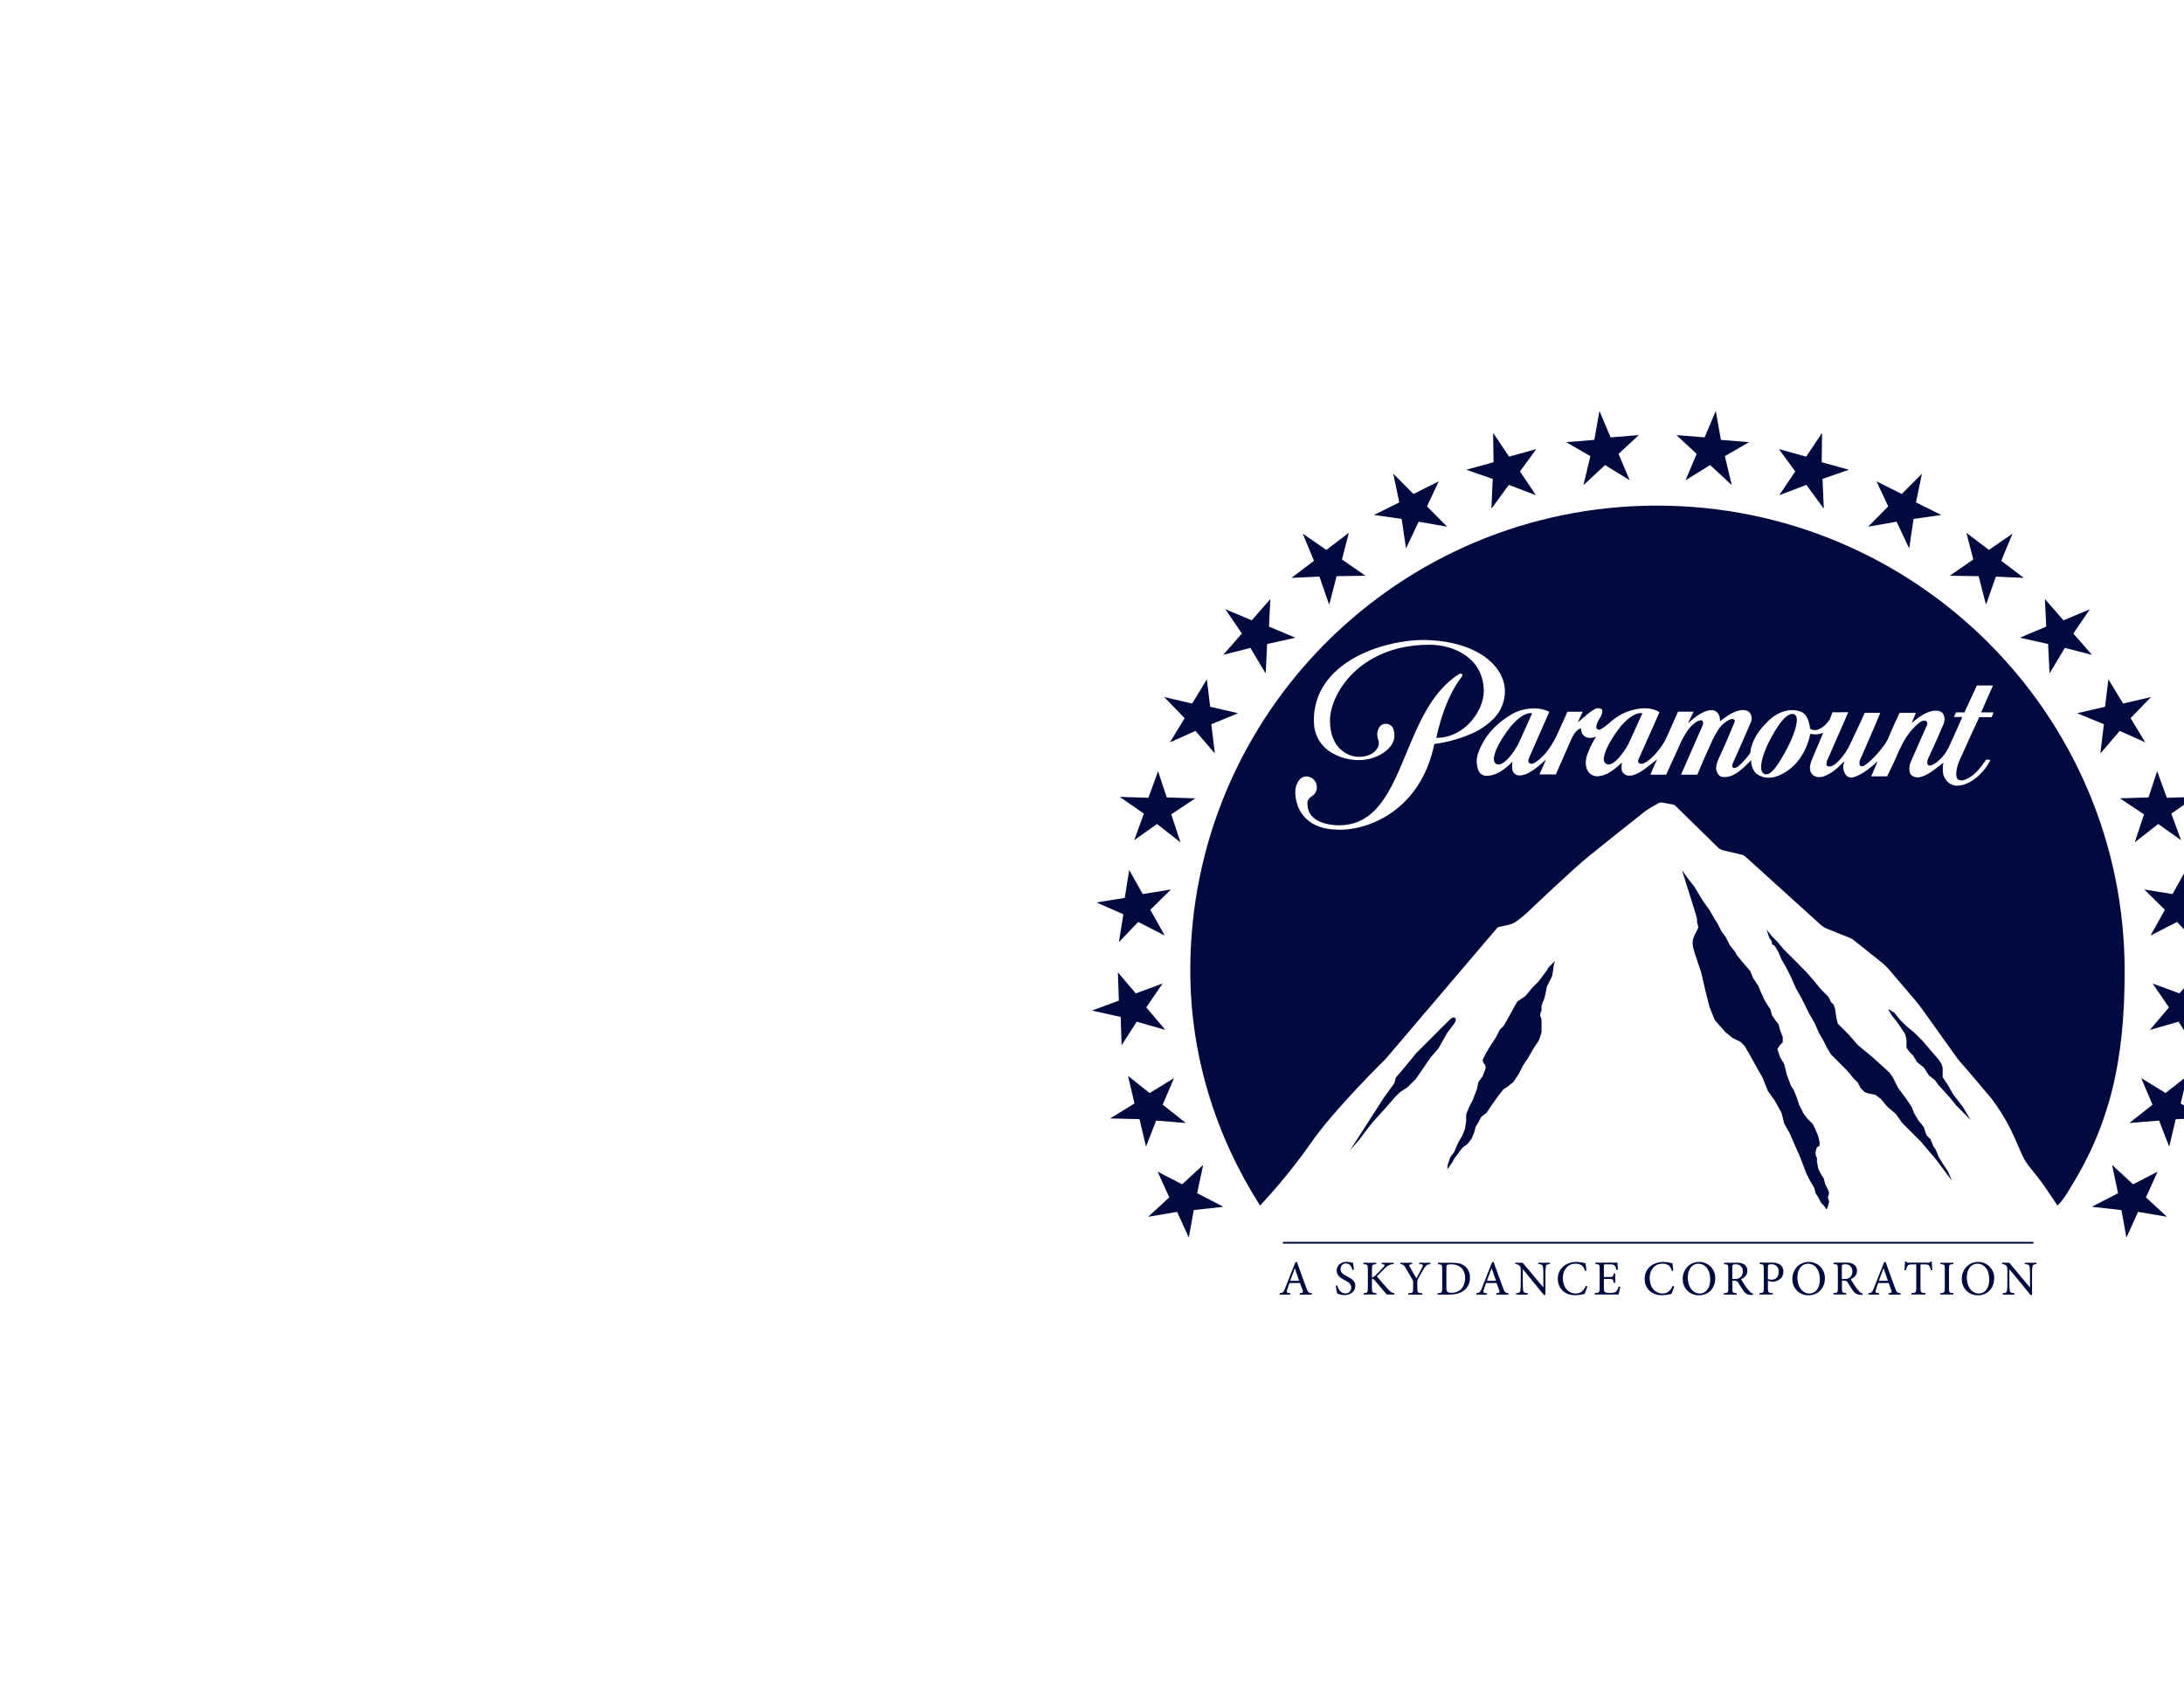
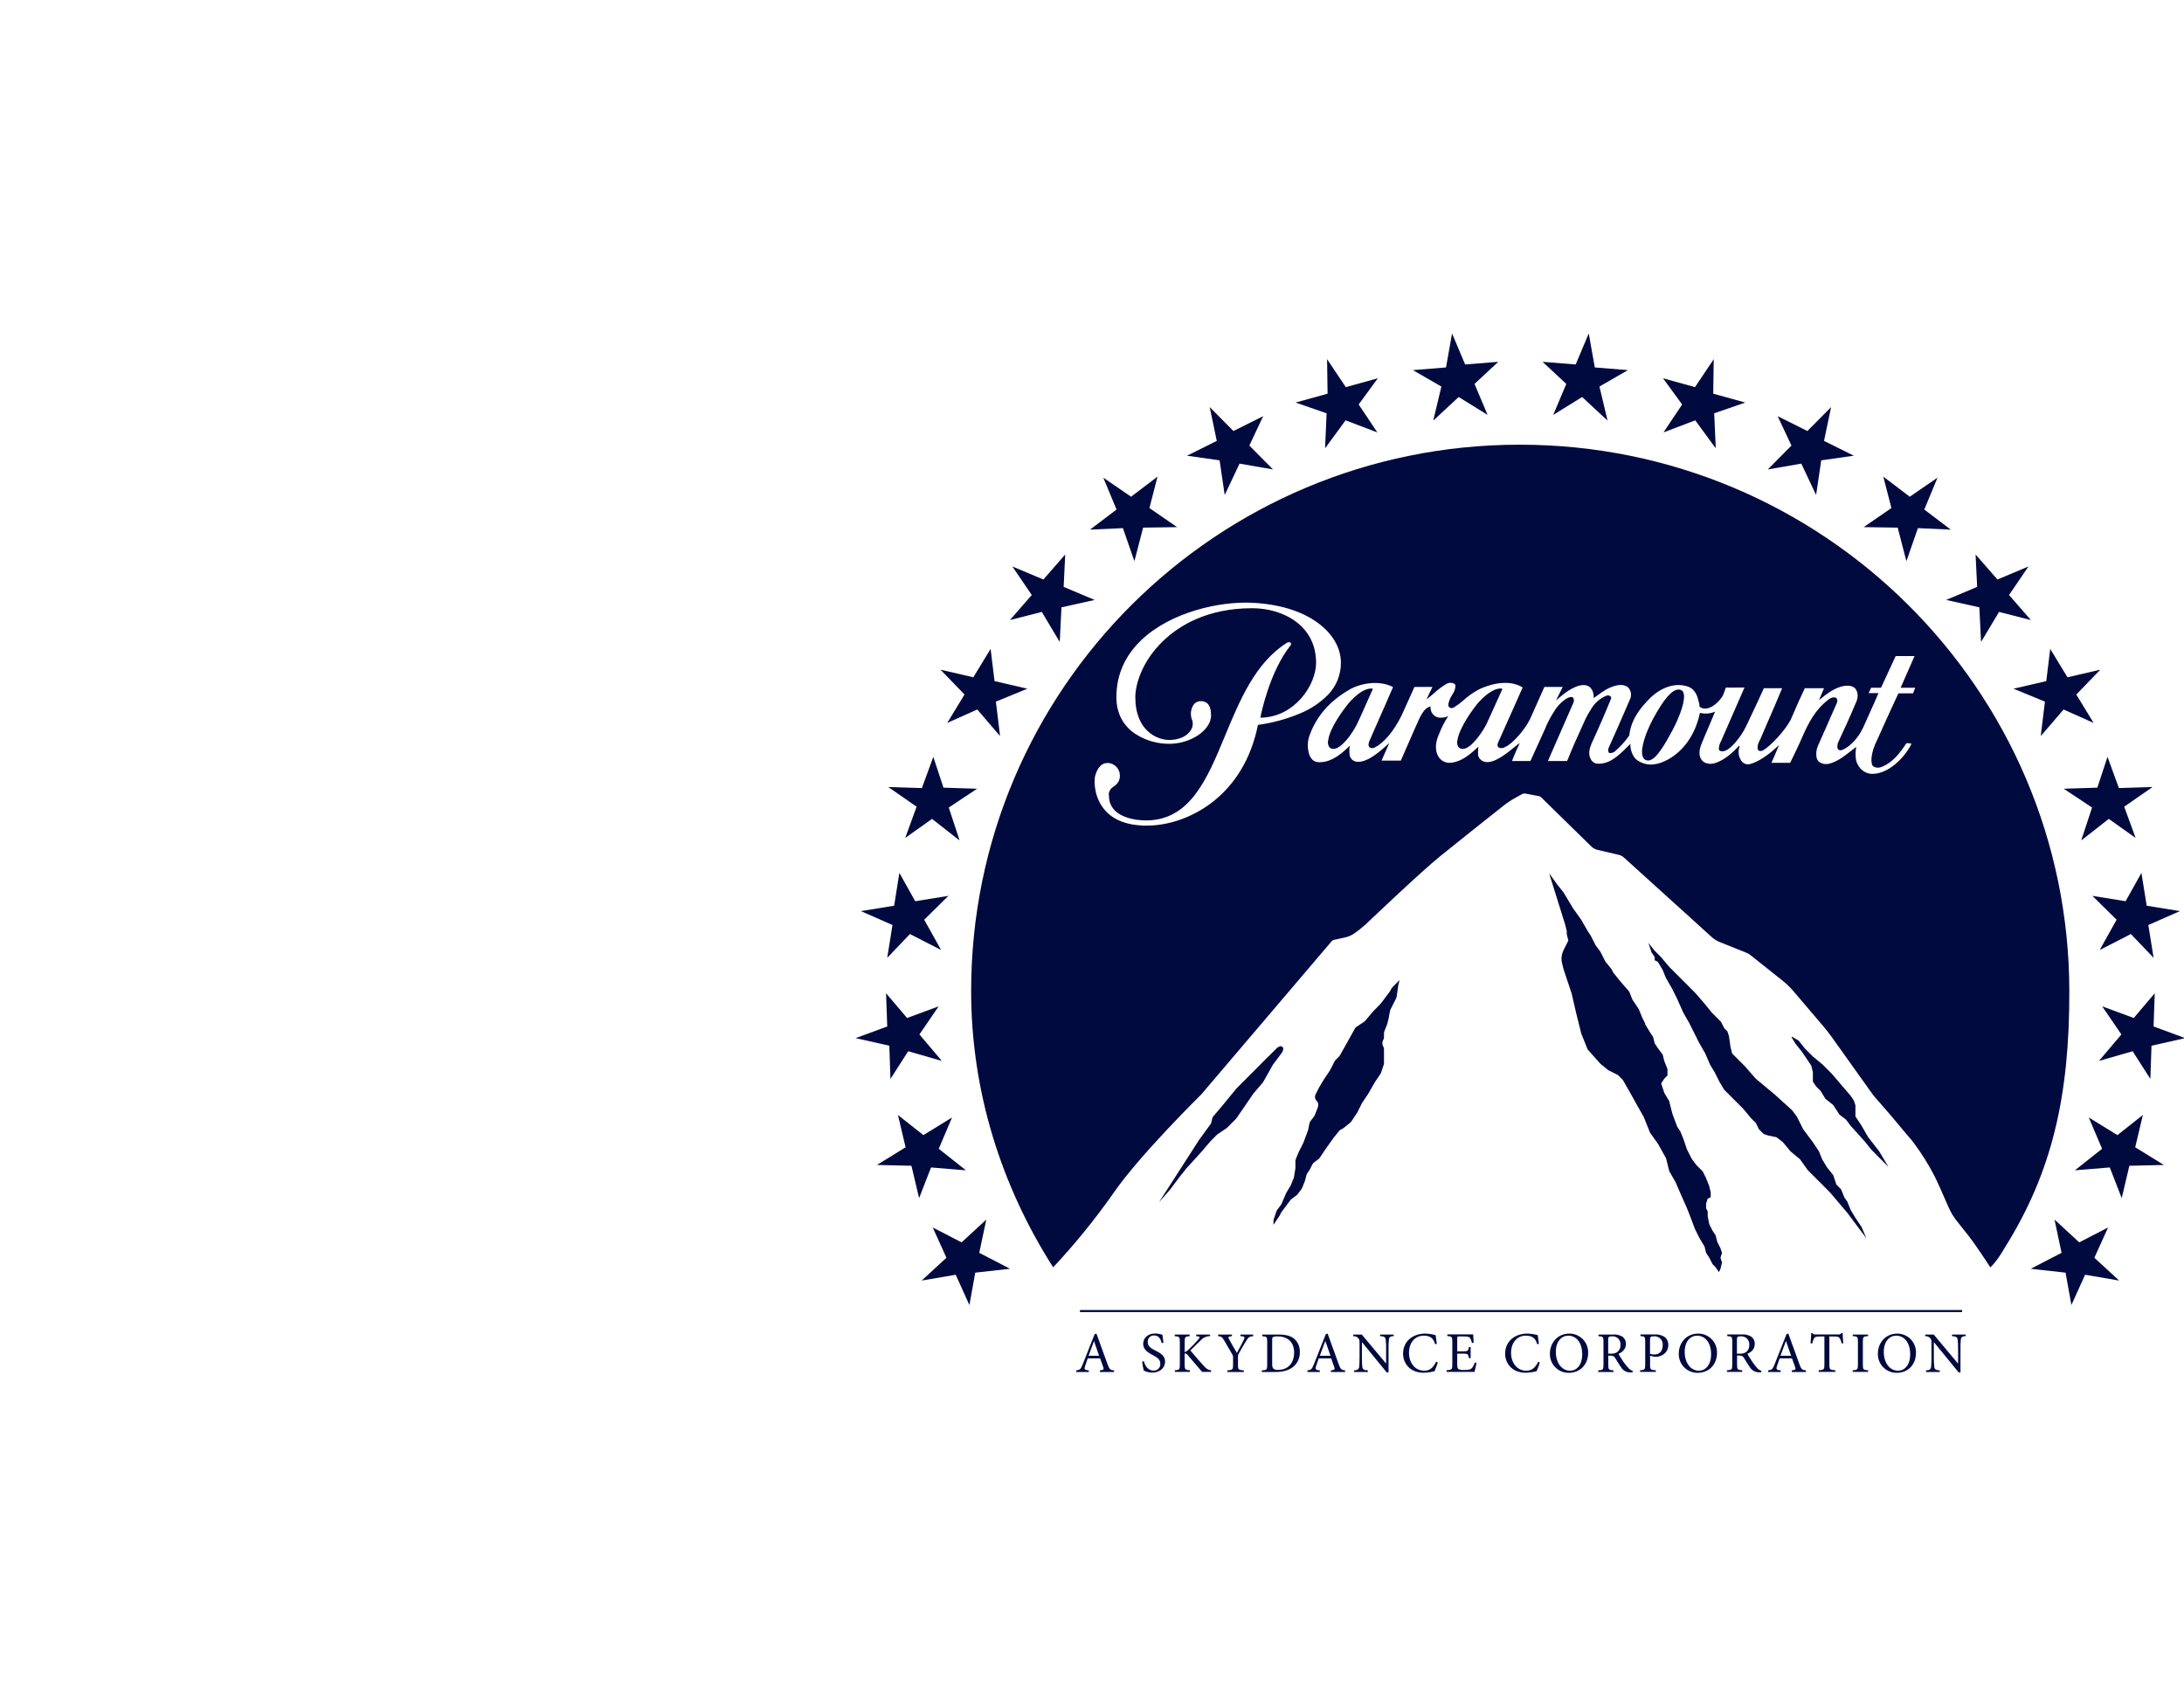
- <svg xmlns="http://www.w3.org/2000/svg" viewBox="-600 0 1200 485.88" width="357.771" height="279.508">
+ <svg xmlns="http://www.w3.org/2000/svg" viewBox="-400 0 1021 485.88" width="357.771" height="279.508">
  <defs>
    <style>.a{fill:#000a3f;}</style>
  </defs>
  <path class="a" d="M117.81,482c-1.74-4.69-3.55-9.81-5.23-14.44l-.84.24L106.12,482c-.94,2.37-1.32,2.53-3,2.77v.75H109v-.75c-2-.19-2.28-.46-1.68-2.16.35-1.13.76-2.26,1.19-3.47h5.78c.59,1.64,1.14,3.1,1.49,4.15s.11,1.26-1.6,1.48v.75h6.64v-.75C119,484.56,118.68,484.32,117.81,482Zm-8.92-4.07c.81-2.21,1.68-4.55,2.55-6.87h0l2.39,6.87Z" />
  <path class="a" d="M140,475.43c-2.14-1.11-3.44-2-3.44-4a2.83,2.83,0,0,1,3-3c2.36,0,3.06,1.86,3.55,3.58l.79-.16c-.22-1.7-.36-2.75-.46-3.72a11.43,11.43,0,0,0-3.42-.62c-3.5,0-5.59,2.21-5.59,4.8,0,3,2.74,4.39,4.48,5.3,2,1.08,3.52,2,3.52,4a3,3,0,0,1-3.25,3.23c-2.79,0-4-2.72-4.45-4.37l-.78.19a32,32,0,0,0,.73,4.18,9.48,9.48,0,0,0,1.33.56,9.33,9.33,0,0,0,2.65.41c3.61,0,6-2.26,6-5.09C144.73,477.77,142.16,476.5,140,475.43Z" />
  <path class="a" d="M162.87,482.78c-1.36-1.45-4.31-4.79-6.37-7.33,1.84-1.86,3.77-3.77,4.8-4.71a5.94,5.94,0,0,1,4.42-2V468h-6.51v.76l.6.08c1.24.13,1.24.4.46,1.37a61.37,61.37,0,0,1-4.56,4.77,4.72,4.72,0,0,1-1.89,1.24v-4.71c0-2.4.27-2.59,2.35-2.75V468h-7v.76c2.14.16,2.39.3,2.39,2.75V482c0,2.37-.25,2.56-2.31,2.72v.75h7.05v-.75c-2.22-.16-2.49-.35-2.49-2.72v-5.12c.46-.08.84,0,1.46.76,2.44,2.85,4.64,5.49,6.72,7.83h4.18v-.75C164.85,484.56,164.31,484.32,162.87,482.78Z" />
  <path class="a" d="M179.87,468.72c2.12.21,2.2.43,1.57,1.78-.76,1.64-2.22,4.28-3.22,6.06-1.17-2-2.5-4.23-3.64-6.39-.51-.89-.57-1.21,1.36-1.45V468h-6.48v.76c1.63.16,1.92.46,3,2.29,1.49,2.5,2.47,4.26,3.42,5.92a2.75,2.75,0,0,1,.56,1.59v3.59c0,2.29-.24,2.45-2.65,2.61v.75h7.67v-.75c-2.49-.16-2.71-.35-2.71-2.61v-3.67a3,3,0,0,1,.43-1.69c1.3-2.37,2.23-3.94,3.45-5.9,1.05-1.65,1.35-1.92,3.22-2.13V468h-6Z" />
  <path class="a" d="M197.71,468h-7.62v.79c2.09.16,2.31.27,2.31,2.58v10.8c0,2.29-.22,2.46-2.55,2.62v.72h6.42c3.34,0,6-.67,8.06-2.23a8.54,8.54,0,0,0,3.33-7.19,7.93,7.93,0,0,0-2.28-5.8C203.7,468.66,201.15,468,197.71,468Zm-.11,16.54c-2,0-2.87-.51-2.87-2.55V470.74c0-1.05.08-1.35.35-1.54a4.62,4.62,0,0,1,2.12-.32,8.46,8.46,0,0,1,4.6,1.1c2.17,1.27,3.2,3.67,3.2,6.44C205,480.73,202.67,484.5,197.6,484.5Z" />
  <path class="a" d="M225.88,482c-1.74-4.69-3.55-9.81-5.23-14.44l-.84.24L214.19,482c-.94,2.37-1.32,2.53-3,2.77v.75H217v-.75c-2-.19-2.28-.46-1.68-2.16.35-1.13.76-2.26,1.19-3.47h5.78c.59,1.64,1.14,3.1,1.49,4.15s.11,1.26-1.6,1.48v.75h6.64v-.75C227.1,484.56,226.75,484.32,225.88,482ZM217,477.93c.81-2.21,1.68-4.55,2.55-6.87h.05l2.39,6.87Z" />
  <path class="a" d="M245.16,468.72c1.87.11,2.52.46,2.65,1.67a37.46,37.46,0,0,1,.19,4.47v6.63h-.08L236.62,468h-4v.76a2.94,2.94,0,0,1,2.42,1c.48.64.54.75.54,2.72v5.92c0,2.48-.08,3.77-.16,4.61-.14,1.32-.82,1.67-2.39,1.75v.75h6.43v-.75c-1.85-.11-2.47-.43-2.61-1.81-.08-.78-.16-2.07-.16-4.55V471.6h.06l11.54,14.12h.84V474.86a36.18,36.18,0,0,1,.17-4.52c.11-1.19.76-1.54,2.27-1.62V468h-6.39Z" />
  <path class="a" d="M265.79,484.91c-4.12,0-7.1-3.45-7.1-8.49,0-4.09,2.41-7.89,6.94-7.89,2.93,0,4.55,1.16,5.26,4l.81-.18c-.16-1.46-.33-2.54-.54-4.07a21.17,21.17,0,0,0-4.8-.73c-6.05,0-10.44,3.74-10.44,9.4,0,4.28,3,8.92,9.71,8.92a22.92,22.92,0,0,0,5-.73,29.79,29.79,0,0,0,1.54-4.12l-.79-.3C270,483.43,268.56,484.91,265.79,484.91Z" />
  <path class="a" d="M288.13,483.64c-.6.7-1.35.92-3.42.92a6.22,6.22,0,0,1-2.82-.35c-.48-.35-.65-.92-.65-2.18v-5.1h2.58c2.36,0,2.55.17,2.9,2.11h.79v-5.18h-.79c-.35,1.81-.49,2-2.93,2h-2.55v-6.11c0-.81.06-.86.9-.86h2.06c1.95,0,2.68.19,3.06.75a6.7,6.7,0,0,1,.87,2.32l.79-.14c-.08-1.37-.22-3.2-.22-3.88H276.61v.76c2.11.19,2.33.27,2.33,2.69v10.72c0,2.19-.22,2.4-2.68,2.59v.75h13.06c.25-.83.79-3.36.95-4.25l-.81-.11A7.78,7.78,0,0,1,288.13,483.64Z" />
  <path class="a" d="M313.51,484.91c-4.12,0-7.11-3.45-7.11-8.49,0-4.09,2.42-7.89,6.94-7.89,2.93,0,4.56,1.16,5.26,4l.82-.18c-.16-1.46-.33-2.54-.54-4.07a21.28,21.28,0,0,0-4.8-.73c-6.05,0-10.44,3.74-10.44,9.4,0,4.28,2.95,8.92,9.7,8.92a22.81,22.81,0,0,0,5-.73,28.53,28.53,0,0,0,1.55-4.12l-.79-.3C317.74,483.43,316.27,484.91,313.51,484.91Z" />
  <path class="a" d="M333.68,467.56c-5.69,0-9.11,4.5-9.11,9.35a8.73,8.73,0,0,0,8.81,9c5,0,9.06-3.56,9.06-9.38A8.72,8.72,0,0,0,333.68,467.56Zm.27,17.35c-3.82,0-6.61-3.69-6.61-8.76s2.76-7.62,5.8-7.62c3.55,0,6.53,3,6.53,8.7C339.67,482.4,337,484.91,334,484.91Z" />
  <path class="a" d="M359.06,480.92c-.82-1.21-2-3-2.42-3.9,2-.87,3.45-2.29,3.45-4.61a4,4,0,0,0-1.79-3.53A7.72,7.72,0,0,0,354,468h-6.72v.76c2.11.19,2.33.27,2.33,2.56v10.83c0,2.29-.25,2.45-2.47,2.61v.75h7.13v-.75c-2.17-.16-2.41-.32-2.41-2.61v-4.29h.87c1.4,0,1.87.33,2.33,1.08.81,1.32,1.79,3,2.74,4.31a4.94,4.94,0,0,0,4.39,2.45c.32,0,.62,0,1,0l.1-.7a3.86,3.86,0,0,1-1.95-1.27A23,23,0,0,1,359.06,480.92Zm-3-4.74a4.48,4.48,0,0,1-2.95.75h-1.3v-6.62c0-.73.11-1.05.3-1.19a2.64,2.64,0,0,1,1.46-.27,3.66,3.66,0,0,1,4,4A3.86,3.86,0,0,1,356.07,476.18Z" />
  <path class="a" d="M378.14,469.1a7.53,7.53,0,0,0-4.55-1.14h-6.7v.76c2,.13,2.23.24,2.23,2.61v10.78c0,2.23-.22,2.45-2.39,2.61v.75h7.35v-.75c-2.44-.16-2.69-.3-2.69-2.59V477.9l2,.52c.3,0,.81,0,1.22,0,2.63-.35,5.29-2.05,5.29-5.53A4.46,4.46,0,0,0,378.14,469.1Zm-4.77,8.24a6.07,6.07,0,0,1-2-.32v-6.6c0-.76.08-1.08.3-1.27a2.55,2.55,0,0,1,1.52-.32A3.79,3.79,0,0,1,377.3,473C377.3,476.4,375.13,477.34,373.37,477.34Z" />
  <path class="a" d="M393.92,467.56c-5.69,0-9.11,4.5-9.11,9.35a8.74,8.74,0,0,0,8.81,9c5,0,9.06-3.56,9.06-9.38A8.72,8.72,0,0,0,393.92,467.56Zm.27,17.35c-3.82,0-6.61-3.69-6.61-8.76s2.76-7.62,5.8-7.62c3.55,0,6.54,3,6.54,8.7C399.92,482.4,397.2,484.91,394.19,484.91Z" />
  <path class="a" d="M419.3,480.92c-.81-1.21-1.95-3-2.41-3.9,2-.87,3.44-2.29,3.44-4.61a4,4,0,0,0-1.79-3.53,7.72,7.72,0,0,0-4.34-.92h-6.72v.76c2.11.19,2.33.27,2.33,2.56v10.83c0,2.29-.24,2.45-2.47,2.61v.75h7.13v-.75c-2.16-.16-2.41-.32-2.41-2.61v-4.29h.87c1.41,0,1.87.33,2.33,1.08.81,1.32,1.79,3,2.74,4.31a5,5,0,0,0,4.39,2.45c.33,0,.62,0,.95,0l.11-.7a3.82,3.82,0,0,1-1.95-1.27A23.85,23.85,0,0,1,419.3,480.92Zm-3-4.74a4.51,4.51,0,0,1-3,.75h-1.3v-6.62c0-.73.11-1.05.3-1.19a2.69,2.69,0,0,1,1.46-.27,3.67,3.67,0,0,1,4,4A3.86,3.86,0,0,1,416.32,476.18Z" />
  <path class="a" d="M441.26,482c-1.73-4.69-3.55-9.81-5.23-14.44l-.84.24L429.58,482c-.95,2.37-1.33,2.53-3,2.77v.75h5.88v-.75c-2-.19-2.27-.46-1.68-2.16.35-1.13.76-2.26,1.19-3.47h5.78c.6,1.64,1.14,3.1,1.49,4.15s.11,1.26-1.6,1.48v.75h6.64v-.75C442.48,484.56,442.13,484.32,441.26,482Zm-8.92-4.07c.81-2.21,1.68-4.55,2.55-6.87h.05l2.39,6.87Z" />
  <path class="a" d="M460.86,467.29a1.44,1.44,0,0,1-1.38.67H448.77c-.76,0-1.11,0-1.49-.67h-.54c-.06,1.48-.19,3.23-.33,4.85h.79a8.43,8.43,0,0,1,.87-2.4c.35-.62.89-.83,3.14-.83h1.68v13.25c0,2.13-.21,2.4-2.68,2.56v.75H458v-.75c-2.58-.16-2.79-.43-2.79-2.56V468.91h1.92c2,0,2.5.19,2.93.83a6.46,6.46,0,0,1,.87,2.4l.78-.08c-.13-1.56-.27-3.53-.27-4.77Z" />
  <path class="a" d="M466.12,468.72c2.23.16,2.44.32,2.44,2.61v10.78c0,2.29-.21,2.45-2.44,2.61v.75h7.19v-.75c-2.22-.16-2.44-.3-2.44-2.61V471.33c0-2.29.22-2.45,2.44-2.61V468h-7.19Z" />
  <path class="a" d="M487,467.56c-5.7,0-9.11,4.5-9.11,9.35a8.73,8.73,0,0,0,8.81,9c5,0,9-3.56,9-9.38A8.71,8.71,0,0,0,487,467.56Zm.27,17.35c-3.82,0-6.62-3.69-6.62-8.76s2.77-7.62,5.81-7.62c3.55,0,6.53,3,6.53,8.7C493,482.4,490.31,484.91,487.3,484.91Z" />
  <path class="a" d="M512.54,468v.76c1.87.11,2.52.46,2.66,1.67a39.89,39.89,0,0,1,.19,4.47v6.63h-.08L504,468h-4v.76a2.92,2.92,0,0,1,2.41,1c.49.64.54.75.54,2.72v5.92c0,2.48-.08,3.77-.16,4.61-.14,1.32-.81,1.67-2.39,1.75v.75h6.43v-.75c-1.84-.11-2.47-.43-2.6-1.81a44.46,44.46,0,0,1-.17-4.55V471.6h.06l11.55,14.12h.84V474.86a37,37,0,0,1,.16-4.52c.11-1.19.76-1.54,2.28-1.62V468Z" />
  <rect class="a" x="104.88" y="456.54" width="412.38" height="0.97" />
  <path class="a" d="M199.21,333.34a1.21,1.21,0,0,0-1.08,0l-.77.38a1.39,1.39,0,0,0-.31.23l-2.81,2.81-3,2.94-2.95,3-5.17,5.17L178,353l-.08.09-6.6,8.06-4.25,5a1.26,1.26,0,0,0-.26.5l-.61,2.45a1.33,1.33,0,0,1-.19.42l-5.75,7.9,0,.06L141.8,406.18l5.15-5.87.05-.07,4.41-5.88,2.92-3.65,0-.06,7.36-8.1,4.4-5.14.07-.06,2.84-2.84a.65.65,0,0,1,.18-.15l4.22-2.82a.9.9,0,0,0,.19-.15l4.27-4.27a2.09,2.09,0,0,0,.14-.17l8-11.67a.39.39,0,0,1,.08-.1l4.3-5a1.53,1.53,0,0,0,.14-.21L195,342a.6.6,0,0,1,.09-.15l4.25-5.68a1,1,0,0,0,.18-.34l.35-1A1.21,1.21,0,0,0,199.21,333.34Z" />
  <path class="a" d="M216,362c0,.05,0,.09-.05.13l-1.32,3.33a2.36,2.36,0,0,1-.33.58l-1.68,2.22a2.66,2.66,0,0,0-.46,1l-.58,2.93c0,.13-.07.26-.11.39l-2.09,5.59c0,.09-.07.17-.11.25l-2.11,4.2a1.54,1.54,0,0,0-.08.19L205.77,386a2.48,2.48,0,0,0-.18.93v3a2.73,2.73,0,0,1,0,.41l-.65,3.95a2.46,2.46,0,0,1-.15.53l-1.3,3.25a2,2,0,0,1-.18.36l-2,3.36a3,3,0,0,0-.16.31l-2,4.73a2.43,2.43,0,0,1-.3.52l-1.8,2.4a2.83,2.83,0,0,0-.37.71l-1.21,3.66a2.34,2.34,0,0,0-.13.79v1.8l1.47-2.21,1.39-2.08a1.82,1.82,0,0,0,.15-.27l.58-1.14a2.3,2.3,0,0,1,.23-.37l2.09-2.78,2-2.67a2.2,2.2,0,0,1,.5-.51l2.38-1.78a2.37,2.37,0,0,0,.5-.5l1.8-2.4a2.45,2.45,0,0,0,.32-.57l1.29-3.24a1.6,1.6,0,0,0,.1-.31l.6-2.38a2.66,2.66,0,0,1,.34-.77l1.15-1.73a1.74,1.74,0,0,0,.15-.26l1.15-2.29a2.65,2.65,0,0,1,.74-.89l2.14-1.59a2.61,2.61,0,0,0,.58-.62l2.71-4.08,3.66-5.11a.44.44,0,0,1,.08-.11l2.57-3.21a2.55,2.55,0,0,1,.84-.68l.74-.36a2.27,2.27,0,0,0,.46-.3l3.17-2.55a2.77,2.77,0,0,0,.52-.56l2.66-4a2.4,2.4,0,0,0,.16-.27l2.06-4.13a1.56,1.56,0,0,1,.16-.28l2.83-4.23.09-.15,2.86-5,.09-.15,2.72-4.07a2.31,2.31,0,0,0,.3-.61l1.24-3.72A2.66,2.66,0,0,0,247,341v-6.38a2.6,2.6,0,0,0-.26-1.13l-.21-.42a2.43,2.43,0,0,1-.27-1.12v-.29a2.47,2.47,0,0,1,.27-1.13l.21-.41A2.6,2.6,0,0,0,247,329v-1.87a2.48,2.48,0,0,1,.18-.93l1.24-3.11c0-.1.07-.2.1-.3l.69-2.72,0-.13.64-3.3a2.85,2.85,0,0,1,.22-.64l2.63-5.23a2.56,2.56,0,0,0,.24-.77l.66-4.64a2.38,2.38,0,0,1,0-.26l.71-2.82-3.41,3.4a2.6,2.6,0,0,0-.46.64l-.47.93a2.85,2.85,0,0,1-.23.37l-4.18,5.58a1.55,1.55,0,0,1-.24.27L241.86,317l-.16.17-3.38,4.07a2.45,2.45,0,0,1-.54.48l-3.61,2.41a2.47,2.47,0,0,0-.8.87L230,331.07l-3.54,6.34a2.46,2.46,0,0,1-.41.55l-1.68,1.69a2.51,2.51,0,0,0-.47.65l-2,3.93c0,.09-.1.18-.15.27l-2.87,4.3-2.17,3.61-.09.17L215,355.79a2.54,2.54,0,0,0,0,2.25,2.51,2.51,0,0,0,.47.65l.09.1a2.5,2.5,0,0,1,.6,2.56Z" />
  <path class="a" d="M369.14,322.67l-1.49-3h0l-1.5-3.74h0l-3-4.48v0l-1.48-3.72v0l-4.51-5.23-3-3.74h0l-.73-1.49h0l-3-3.75h0L348.16,289v0l-2.25-3v0l-2.26-4.49h0l-1.48-2.25h0l-3-5.23h0l-3.75-5.23h0l-2.24-3.76-2.25-3.73h0l-3-3.76h0l-3.46-4.85a.08.08,0,0,0-.14.07l7.35,23.53h0l.76,3v1.52l.74,3a.07.07,0,0,1,0,0l-2.24,4.48,0,.08a8.77,8.77,0,0,0-.68,6.08l.71,2.84h0l3.75,11.24h0l2.25,9.74,2.25,9h0l3,7.47a0,0,0,0,0,0,0l6,6.73h0l3.73,3h0l4.47,2.24,0,0,2.23,2.24,0,0,3,5.23,3.74,6.75,3,5.25h0l3,7.48h0l3.74,5.23h0l3.75,6.75h0l1.49,6s0,0,0,0l3,5.24h0l2.25,5.24,3,6.75,1.49,3.76,2.25,6h0l2.24,4.48h0l2.25,3.73v0l.74,3s0,0,0,0l1.49,2.23h0l1.5,3v0l1.47,1.48h0l1.51,2.25.74-1.49v0l.73-3a0,0,0,0,0,0,0l-.72-2.2a0,0,0,0,1,0-.05l.72-2.2a0,0,0,0,0,0,0l-.73-2.23h0l-.75-1.49-.75-1.5h0l-.75-3s0,0,0,0l-1.48-2.24h0l-1.5-3v0l-.74-3.74h0v-2.24s0,0,0,0l-.74-1.46v-2.26a0,0,0,0,1,0,0l.74-2.21s0,0,0,0l1.42-.72a.1.1,0,0,0,0-.07v-2.2l-.74-3h0l-1.49-3.73h0l-1.48-3,0,0-3-3h0l-2.22-3h0l-2.25-4.49h0l-1.5-4.49h0l-1.51-3.73v0l-1.49-2.24v0l-2.24-6h0l-1.51-6v0l-2.25-3.73v0l-.74-2.24-.74-2.21a.06.06,0,0,1,0-.07l1.46-2.21h0l1.48-1.48a.11.11,0,0,0,0-.06v-2.95a0,0,0,0,0,0,0l-1.49-3.73h0l-.74-3a0,0,0,0,0,0,0l-2.25-3h0l-1.49-2.24a0,0,0,0,0,0,0l-.74-3,0,0-1.48-2.24-2.25-3.75Z" />
  <polygon class="a" points="425.26 352.11 420.82 348.42 415.66 342.51 411.96 338.82 409.76 336.6 409.01 333.65 408.27 328.48 407.54 326.26 406.06 324.79 404.57 321.83 400.16 317.39 397.19 313.71 392.75 308.55 388.34 304.1 383.91 299.67 380.21 295.97 376.52 291.56 373.56 288.6 370.61 284.91 372.08 289.34 373.56 291.56 373.56 293.03 375.03 293.78 377.25 297.47 378.74 301.16 381.69 306.32 383.91 310.76 386.86 317.39 389.8 322.57 394.23 331.43 397.19 336.6 399.41 341.77 401.62 345.46 403.84 349.89 406.06 353.58 408.27 355.8 411.23 358.76 414.92 362.44 418.61 366.88 420.82 369.09 422.3 372.04 424.52 374.27 426.74 375 430.43 375.74 433.37 377.95 437.08 382.39 441.5 386.08 445.2 391.24 449.64 395.68 455.55 401.6 463.67 411.18 468.08 417.09 472.52 423 470.31 417.83 467.36 413.41 465.14 409.7 463.67 406.02 462.18 403.8 460.7 400.12 458.49 397.89 457.01 393.46 454.06 389.78 451.84 386.08 450.36 382.39 447.41 377.95 445.2 375 442.98 372.04 441.5 369.09 440.03 366.14 437.82 363.18 429.69 355.8 425.26 352.11" />
  <path class="a" d="M467.41,360.86l-.72-2.16a.08.08,0,0,0,0-.05l-1.46-2.18,0,0-4.42-5.16-4.42-5.17h0l-4.41-4.42h0L447.49,338h0l-3.68-3.68v0l-2.92-3.66-.05-.05-3-1.81a.2.2,0,0,0-.27.27l1.82,3v0l2.94,3.68h0l3,4.41,1.46,2.2a.14.14,0,0,1,0,.06l.72,2.91a.06.06,0,0,1,0,0v4.35a.17.17,0,0,0,0,.1L449,352l0,0,2.18,2.19,0,0,2.19,3.65.05,0,3.64,2.91,0,.05L460,365.3l.05,0,2.9,2.18,0,0,2.19,2.92v0l6.64,7.37h0l2.94,3.68h0l2.95,3,2.21,2.21,2.95,2.95-4.41-7.38v0l-5.16-6.62,0,0-2.94-5.15h0l-1.47-2.22-1.45-2.16a.19.19,0,0,1,0-.1v-5.09A.13.13,0,0,0,467.41,360.86Z" />
  <polygon class="a" points="585.51 417.95 572.03 424.91 560.47 414.26 563.76 429.81 550.28 436.78 549.42 437.27 565.63 439.07 568.36 454.21 574.77 440.05 590.68 442.77 579.1 432.1 585.51 417.95" />
  <polygon class="a" points="601.77 365.36 589.88 374.77 576.48 366.53 582.7 381.16 570.8 390.59 570.05 391.23 586.3 389.89 591.88 404.23 595.46 389.1 611.6 388.73 598.19 380.47 601.77 365.36" />
  <polygon class="a" points="581.32 340.07 596.99 335.56 605.28 348.51 605.81 332.98 621.55 329.43 606.78 323.98 607.32 308.46 597.51 320.02 582.75 314.58 591.73 327.71 581.92 339.29 581.32 340.07" />
  <polygon class="a" points="601.1 252.19 593.7 265.43 578.17 262.92 589.5 274.08 582.09 287.33 581.65 288.21 596.16 280.77 606.79 291.89 604.33 276.55 619.1 270.05 603.56 267.53 601.1 252.19" />
  <polygon class="a" points="564.77 212.84 578.02 221.63 573.27 236.05 573 237 585.83 226.94 598.38 235.84 593.04 221.24 606.31 212.04 590.57 212.53 585.24 197.94 580.49 212.34 564.77 212.84" />
  <polygon class="a" points="555.99 172.12 554.15 187.19 554.08 188.17 564.7 175.8 578.74 182.07 570.65 168.8 581.87 157.19 566.53 160.74 558.46 147.47 556.61 162.53 541.29 166.08 555.99 172.12" />
  <polygon class="a" points="509.81 124.58 525.33 128.04 526.07 143.2 526.16 144.18 534.53 130.18 549.43 133.99 539.21 122.28 548.29 108.93 533.78 115.03 523.57 103.33 524.3 118.48 509.81 124.58" />
  <polygon class="a" points="487.16 90.78 490.96 105.47 491.25 106.41 496.61 91.01 511.97 91.71 499.59 82.32 505.77 67.41 492.8 76.33 480.43 66.94 484.22 81.62 471.26 90.54 487.16 90.78" />
  <polygon class="a" points="442.09 60.85 448.56 74.58 449.02 75.45 451.41 59.32 466.64 57.15 452.72 50.23 456.02 34.43 444.94 45.61 431.04 38.68 437.49 52.41 426.42 63.58 442.09 60.85" />
  <polygon class="a" points="377.65 46.27 392.51 40.61 401.48 52.86 402.1 53.62 401.37 37.33 415.9 32.3 400.92 28.16 401.15 12.02 392.4 25.1 377.44 20.95 386.39 33.2 377.65 46.27" />
  <polygon class="a" points="326.12 38.08 339.64 29.71 350.76 40.05 351.51 40.68 347.72 24.82 361.04 17.14 345.55 15.89 342.73 0 336.61 14.5 321.13 13.26 332.23 23.59 326.12 38.08" />
  <polygon class="a" points="57.79 429.81 61.09 414.26 49.52 424.91 36.04 417.95 42.45 432.1 30.87 442.77 46.78 440.05 53.19 454.21 55.92 439.07 72.13 437.27 71.27 436.78 57.79 429.81" />
  <polygon class="a" points="51.5 391.23 50.76 390.59 38.86 381.16 45.07 366.53 31.68 374.77 19.78 365.36 23.36 380.47 9.96 388.73 26.09 389.1 29.67 404.23 35.25 389.89 51.5 391.23" />
  <polygon class="a" points="16.28 348.51 24.57 335.56 40.24 340.07 39.63 339.29 29.82 327.71 38.8 314.58 24.04 320.02 14.23 308.46 14.77 323.98 0 329.43 15.75 332.98 16.28 348.51" />
  <polygon class="a" points="14.77 291.89 25.39 280.77 39.9 288.21 39.46 287.33 32.05 274.08 43.38 262.92 27.86 265.43 20.45 252.19 18 267.53 2.46 270.05 17.23 276.55 14.77 291.89" />
  <polygon class="a" points="23.18 235.84 35.72 226.94 48.55 237 48.29 236.05 43.54 221.63 56.78 212.84 41.06 212.34 36.31 197.94 30.98 212.53 15.25 212.04 28.51 221.24 23.18 235.84" />
  <polygon class="a" points="42.82 182.07 56.86 175.8 67.48 188.17 67.4 187.19 65.56 172.12 80.27 166.08 64.94 162.53 63.1 147.47 55.02 160.74 39.68 157.19 50.9 168.8 42.82 182.07" />
  <polygon class="a" points="87.03 130.18 95.39 144.18 95.48 143.2 96.22 128.04 111.75 124.58 97.25 118.48 97.98 103.33 87.78 115.03 73.26 108.93 82.34 122.28 72.12 133.99 87.03 130.18" />
  <polygon class="a" points="124.95 91.01 130.3 106.41 130.59 105.47 134.39 90.78 150.29 90.54 137.34 81.62 141.13 66.94 128.76 76.33 115.78 67.41 121.97 82.32 109.58 91.71 124.95 91.01" />
  <polygon class="a" points="170.14 59.32 172.53 75.45 173 74.58 179.47 60.85 195.13 63.58 184.06 52.41 190.52 38.68 176.62 45.61 165.53 34.43 168.83 50.23 154.92 57.15 170.14 59.32" />
  <polygon class="a" points="220.18 37.33 219.46 53.62 220.07 52.86 229.04 40.61 243.9 46.27 235.16 33.2 244.12 20.95 229.15 25.1 220.4 12.02 220.63 28.16 205.65 32.3 220.18 37.33" />
  <path class="a" d="M385.85,166.69a3,3,0,0,0-1.14-.23c-3.08,0-7,4.56-12,13.86-3.23,6.07-6,13.8-4.79,17.37a2.64,2.64,0,0,0,1.35,1.67c3.8,2,8.6-6.34,12.72-14.09,3.37-6.37,6.23-14.21,5-17.34A2,2,0,0,0,385.85,166.69Z" />
  <path class="a" d="M302.27,166.16c-.12-.18-.41-.18-.69-.18-3.89,0-8.13,3.91-11,7.2-1.35,1.7-8.14,10.5-9.24,16.85a4,4,0,0,0,.49,3.33,2.53,2.53,0,0,0,2,.87c3.62,0,8.55-6.82,11-11.4v0c2.67-5.93,4.24-9.39,7.38-16.27A.38.38,0,0,0,302.27,166.16Z" />
  <path class="a" d="M241.68,166.14c-.1-.16-.33-.16-.49-.16-3.18,0-6.78,2.35-11,7.2-2.51,3.18-8.46,11.2-9.24,16.84a4,4,0,0,0,.5,3.39,2.34,2.34,0,0,0,1.84.82c3.44,0,8-5.71,11-11.38v0c1.47-3.09,2.5-5.42,3.7-8.12l.24-.55c.93-2.11,2-4.5,3.4-7.62A.4.4,0,0,0,241.68,166.14Z" />
  <path class="a" d="M310.47,52C168.83,52,54,166.31,54,307.38c0,47.14,14.18,91.31,38.35,129.21a320.86,320.86,0,0,0,28-34.46c12.25-17.89,41.27-46.42,41.27-46.42l60.92-71.58a1.83,1.83,0,0,1,1-.62l5.27-1.15a12.11,12.11,0,0,0,4.48-2,58.91,58.91,0,0,0,6-4.91c3.63-3.43,24.87-23.66,34-31.08,7.26-5.92,23.42-18.71,29.64-23.64a39.33,39.33,0,0,1,5.32-3.54l3.31-1.84a2.35,2.35,0,0,1,1.56-.24l6.33,1.18a2,2,0,0,1,1,.54l23.48,23a6.21,6.21,0,0,0,2.87,1.58l10,2.35a5.37,5.37,0,0,1,2.39,1.26l41.11,37.23a11.57,11.57,0,0,0,3.48,2.19l12.89,5.18a5.87,5.87,0,0,1,1.49.87l14.91,11.87A34.67,34.67,0,0,1,438,307l14.29,16.77c1.43,1.68,2.78,3.42,4.07,5.21l18.92,26.5a20.39,20.39,0,0,0,1.44,1.81c1.87,2.11,6.85,7.77,10.76,12.52,2.82,3.42,4.42,5.27,5.27,6.23a32.28,32.28,0,0,1,2.08,2.59,112.36,112.36,0,0,1,9.42,15.05c3.95,8,6.37,14.8,8.47,18.27s6.45,8.08,10.39,13.72,7.34,10.92,7.34,10.92,2.56-1.93,6.85-9.31l.09-.15c21.83-35,30.1-70.29,30-119.67C567.26,166.39,452.1,52,310.47,52ZM188.07,183c-3.06,15.38-10.57,28-21.72,36.44-8.92,6.77-19.92,10.64-30.23,10.64h-.44c-9.47-.08-16.32-3-20.36-8.8-4.22-6-3.8-13.19-3.31-14.58,1.12-3.91,3.06-5.9,5.76-5.9a5.86,5.86,0,0,1,5.77,5.94,5.47,5.47,0,0,1-2.62,4.83c-3.16,2-2.53,4.38-2.5,4.48v0c0,11,14.37,11.61,17.26,11.61,20.6,0,28.58-19.21,37-39.54,6.93-16.7,14.11-34,28.69-43.35.89-.62,1.65-.51,2-.14a1,1,0,0,1-.16,1.33c-9.68,12.25-13.67,31.81-14,33.66,15.91-.09,26.05-15.22,26.05-25.64,0-17.54-15.49-25.53-29.87-25.53-21.27,0-34.39,8.33-41.64,15.31-9.63,9.26-13,20-13,26.28,0,15.8,10.32,20,15.78,20,4.53,0,8.18-1.59,10-4.35a5.36,5.36,0,0,0,.83-4.83,7.68,7.68,0,0,1,.49-7.07,4,4,0,0,1,3.25-1.89h.09a4.44,4.44,0,0,1,3.33,1.15c1.1,1.1,1.65,3,1.65,5.53,0,6.82-9.47,13.26-19.5,13.26a29,29,0,0,1-16.17-4.8c-5.63-3.89-8.6-9.77-8.6-17,0-10.35,3.95-19.35,11.74-26.76,13.7-13,36.44-18.14,51.77-17.37,12.39.59,23,3.8,30.54,9.29,7,5.08,10.91,11.75,10.91,18.78a21.34,21.34,0,0,1-6.09,15,39.36,39.36,0,0,1-13.35,8.8A77.8,77.8,0,0,1,188.07,183Zm306.24-14.76h-6.85l0,.06c-3.51,7.48-6.43,14-9.52,20.88l0,0-1,2.18c-1.17,2.44-2.63,7.09-1.85,9.95a1.87,1.87,0,0,0,1,1.28,4.15,4.15,0,0,0,3.24.16c5.28-1.9,8.83-6.48,11.87-11.15l0,0v0l.07,0a4.56,4.56,0,0,1,2.17.19l.11.05,0,.11c-3.39,6.76-10.92,13.94-18.2,13.94H475a7.59,7.59,0,0,1-5.82-3.22,9.29,9.29,0,0,1-1.45-3,18.22,18.22,0,0,1,0-6.12l.05-.28-.23.17c-.8.59-1.58,1.21-2.38,1.84l-.06.05c-3.18,2.49-6.48,5.07-10.41,5.91-2.24.36-4.9-.5-5.43-2.81a9.2,9.2,0,0,1,.55-5.51c3.36-7.54,6.15-13.89,9.07-20.58a2.44,2.44,0,0,0-.11-1.47.81.81,0,0,0-.31-.42c-.68-.54-2.22-.43-3.48.56-6.39,4.79-9.55,11.12-12.24,17.2-1.86,4.33-4,8.7-5.83,12.46l0,.07h-8.78l.07-.17c1-2.25,2.41-5.54,3.48-8.19-4.7,4.57-9.66,7.87-13.38,8.87a3.76,3.76,0,0,1-4.48-1.85,7.12,7.12,0,0,1-.54-6.38v-.06a.16.16,0,0,0-.08-.17c-.08,0-.13,0-.3.09l0,0c-3.09,3.18-6.49,6.42-11,7.94-2.47.78-4.85.32-6.2-1.2-1.6-1.79-1.63-4.68-.1-8.13.3-.85,1-2.39,1.79-4.33l.37-.86c1.14-2.64,2.5-5.8,3.89-9.24l.12-.27-.27.11a10.65,10.65,0,0,1-6.56.51h-.06c-.21,0-.25.06-.25.23-2.21,10.31-8.11,18.4-16.2,22.21-4.92,2.35-9.29,2.25-13-.31-1.87-1.22-3.27-4.39-3.27-7.37v-.28l-.2.19c-.34.33-.69.68-1,1l-.1.09c-4.13,4.11-8.81,8.75-14.82,7.86a3.83,3.83,0,0,1-2.36-2c-1.37-2.47-.62-5,.4-7.45,3.08-6.63,5.86-13,9-20.69a1,1,0,0,0-.14-1.2,1.89,1.89,0,0,0-2.05-.31,14.71,14.71,0,0,0-6.85,5.86l-.36.59a38.82,38.82,0,0,0-2.42,4.27l-.25.55c-2.89,6.31-5.87,12.84-8.37,19.15l0,.07h-9l2.95-6.79c3.06-7,5.94-13.62,9-20.52.36-.81.22-2.14-.43-2.46-.84-.5-2.41.31-3.27.83a18.49,18.49,0,0,0-5.58,6.12,46.25,46.25,0,0,0-4.07,7.89l-6.78,14.93h-8.62l.06-.16c.44-1.15,1-2.59,1.59-3.85l0-.06,2-4.37-1.15.86-.48.39c-4.84,3.94-10.34,8.41-14.59,7.62a4.31,4.31,0,0,1-3.22-2.78,15.43,15.43,0,0,1,.12-4.39c-3.94,3.71-7.88,7-12.63,7.53a6,6,0,0,1-6.31-3.22c-1.45-2.65-1.24-6.5.56-10.29a39.28,39.28,0,0,1,4.05-7.91l.29-.42-.44.25a8.59,8.59,0,0,1-4.18.49,4.26,4.26,0,0,1-2.8-1.78h0c-.94-1-1-2.9-1-3.46a6.15,6.15,0,0,0-2.94,2,19.39,19.39,0,0,0-2.42,4.07l-.06.13-.19.4c-.05.1-.09.2-.14.31l-.21.46-7.89,18h-9l3.6-8.18-3.92,3.44.06-.09c-3.55,3-8,6-11.71,5.3A3.85,3.85,0,0,1,231,197.4a14.18,14.18,0,0,1,0-4.55l0-.13c-3.53,3.52-7.78,7.11-12.72,7.64-3.84.56-5.19-1.18-6.09-3.15a13.75,13.75,0,0,1,.35-10.16c3.3-8.63,9.38-15.41,18.6-20.71,5.08-2.82,13.52-4.37,20-1.09l.1.05-.05.1c-2.35,5.49-4.47,10.27-6.34,14.49l-.84,1.92c-1.23,2.77-2.5,5.63-3.84,8.74-.29.7-.85,2.41.27,3.07a2.41,2.41,0,0,0,2.12,0c4.43-2.21,8.91-7.5,12.61-14.9l6.07-13.46h8.41L268,168.67l-1.1,2.44,3.47-2.9a34.05,34.05,0,0,1,6.1-4.54,3.85,3.85,0,0,1,3.42.08,1.35,1.35,0,0,1,.49,1.39,7.11,7.11,0,0,1-1.46,3.67l0,.08c-.31.51-.63,1-.91,1.58-.76,1.7-1.07,3-.89,3.69a1.51,1.51,0,0,0,1.05.93,2.14,2.14,0,0,0,1.88-.53,24.4,24.4,0,0,0,3.55-2.58,37.69,37.69,0,0,1,7.9-5.64c2.88-1.36,12.86-5.43,20.2-.91l.09.06,0,.09c-1.06,2.38-2.06,4.61-3,6.76l-1.66,3.73c-2,4.51-4.18,9.39-6.7,15-.76,1.56-.2,2.13.22,2.54l0,0a3.12,3.12,0,0,0,3-.28c3.41-1.45,9.32-8.14,11.73-13.25,1.24-2.73,2.45-5.47,3.62-8.12l.69-1.56c.73-1.64,1.48-3.34,2.27-5.09l0-.07h8.6l-3.13,6.3.08-.06c.69-.56,1.36-1.12,1.92-1.6,2.8-2.4,8.08-6.29,12.17-5.35,2.38.5,3.63,3.35,3.43,5.69l0,.26.21-.15.68-.5.64-.46c2.55-1.88,5.18-3.82,8.81-4.73,2.72-.66,4.91-.21,6.15,1.27a5.13,5.13,0,0,1,.35,5.42c-3.14,7.29-7.39,17.07-9.79,22.29a2.43,2.43,0,0,0,0,2.32c.63.56,2,0,2.6-.32a38.85,38.85,0,0,0,7-7.69v-.06c.5-5.35,3.37-10.85,8.3-15.91,4.35-4.95,11.64-9.37,19.08-6.88,2.73.83,4.25,3.65,4.72,5.82.1.34.19.65.28.94l0,.09a7.33,7.33,0,0,1,.45,2.52v.06l0,0a4.39,4.39,0,0,0,3.6.77c2.91-.58,5.82-3.47,7.3-5.92.61-1.51,1.17-3.12,1.38-3.74l0-.09H407c1.47.09,3.63.06,5.9,0l.91,0h1.72l-.07.16-10.92,25a7.08,7.08,0,0,0-1,3.56.91.91,0,0,0,.33.74,2.53,2.53,0,0,0,2,.28c3.06-.53,8-6.58,10.42-11.63,1-2.05,1.8-3.84,2.59-5.48,1.93-4.06,3.75-7.9,5.68-12.25l0-.07h8.58l-.07.16c-2,4.93-4.28,10.12-6.27,14.7l-.06.13c-1.53,3.51-2.79,6.41-3.85,8.95-.75,1.39-1.51,2.8-1.1,4.77a1,1,0,0,0,.66.59,2.32,2.32,0,0,0,1.69-.2c3.86-2.21,10.54-9.59,13-14.35.39-.88.76-1.73,1.11-2.56l.27-.62c1.61-3.72,3.12-7.22,5.2-11.5l0-.07h9l-2.35,5.59.37-.31c3.6-2.94,7.19-5.63,11.39-6.35,2.85-.37,4.75.26,5.64,1.87,1.38,2.52.32,5.22-.6,7-2.37,5.74-5.29,12-7.88,17.59l-.06.14c-.34,1.29-.61,2.73.45,3.34a1.84,1.84,0,0,0,1.45,0c2.43-.76,7.07-4.45,9.78-10.27,1.05-2.38,2-4.38,2.85-6.31l.43-1c1.27-2.79,2.48-5.42,3.91-8.82l.08-.17h-4.61l1.18-2.52h4.61l6.85-14.79h8.82l-6.5,14.79h6.84Z" />
  <polygon class="a" points="270.04 40.68 270.79 40.05 281.91 29.71 295.44 38.08 289.32 23.59 300.43 13.26 284.95 14.5 278.82 0 276 15.89 260.51 17.14 273.83 24.82 270.04 40.68" />
</svg>
